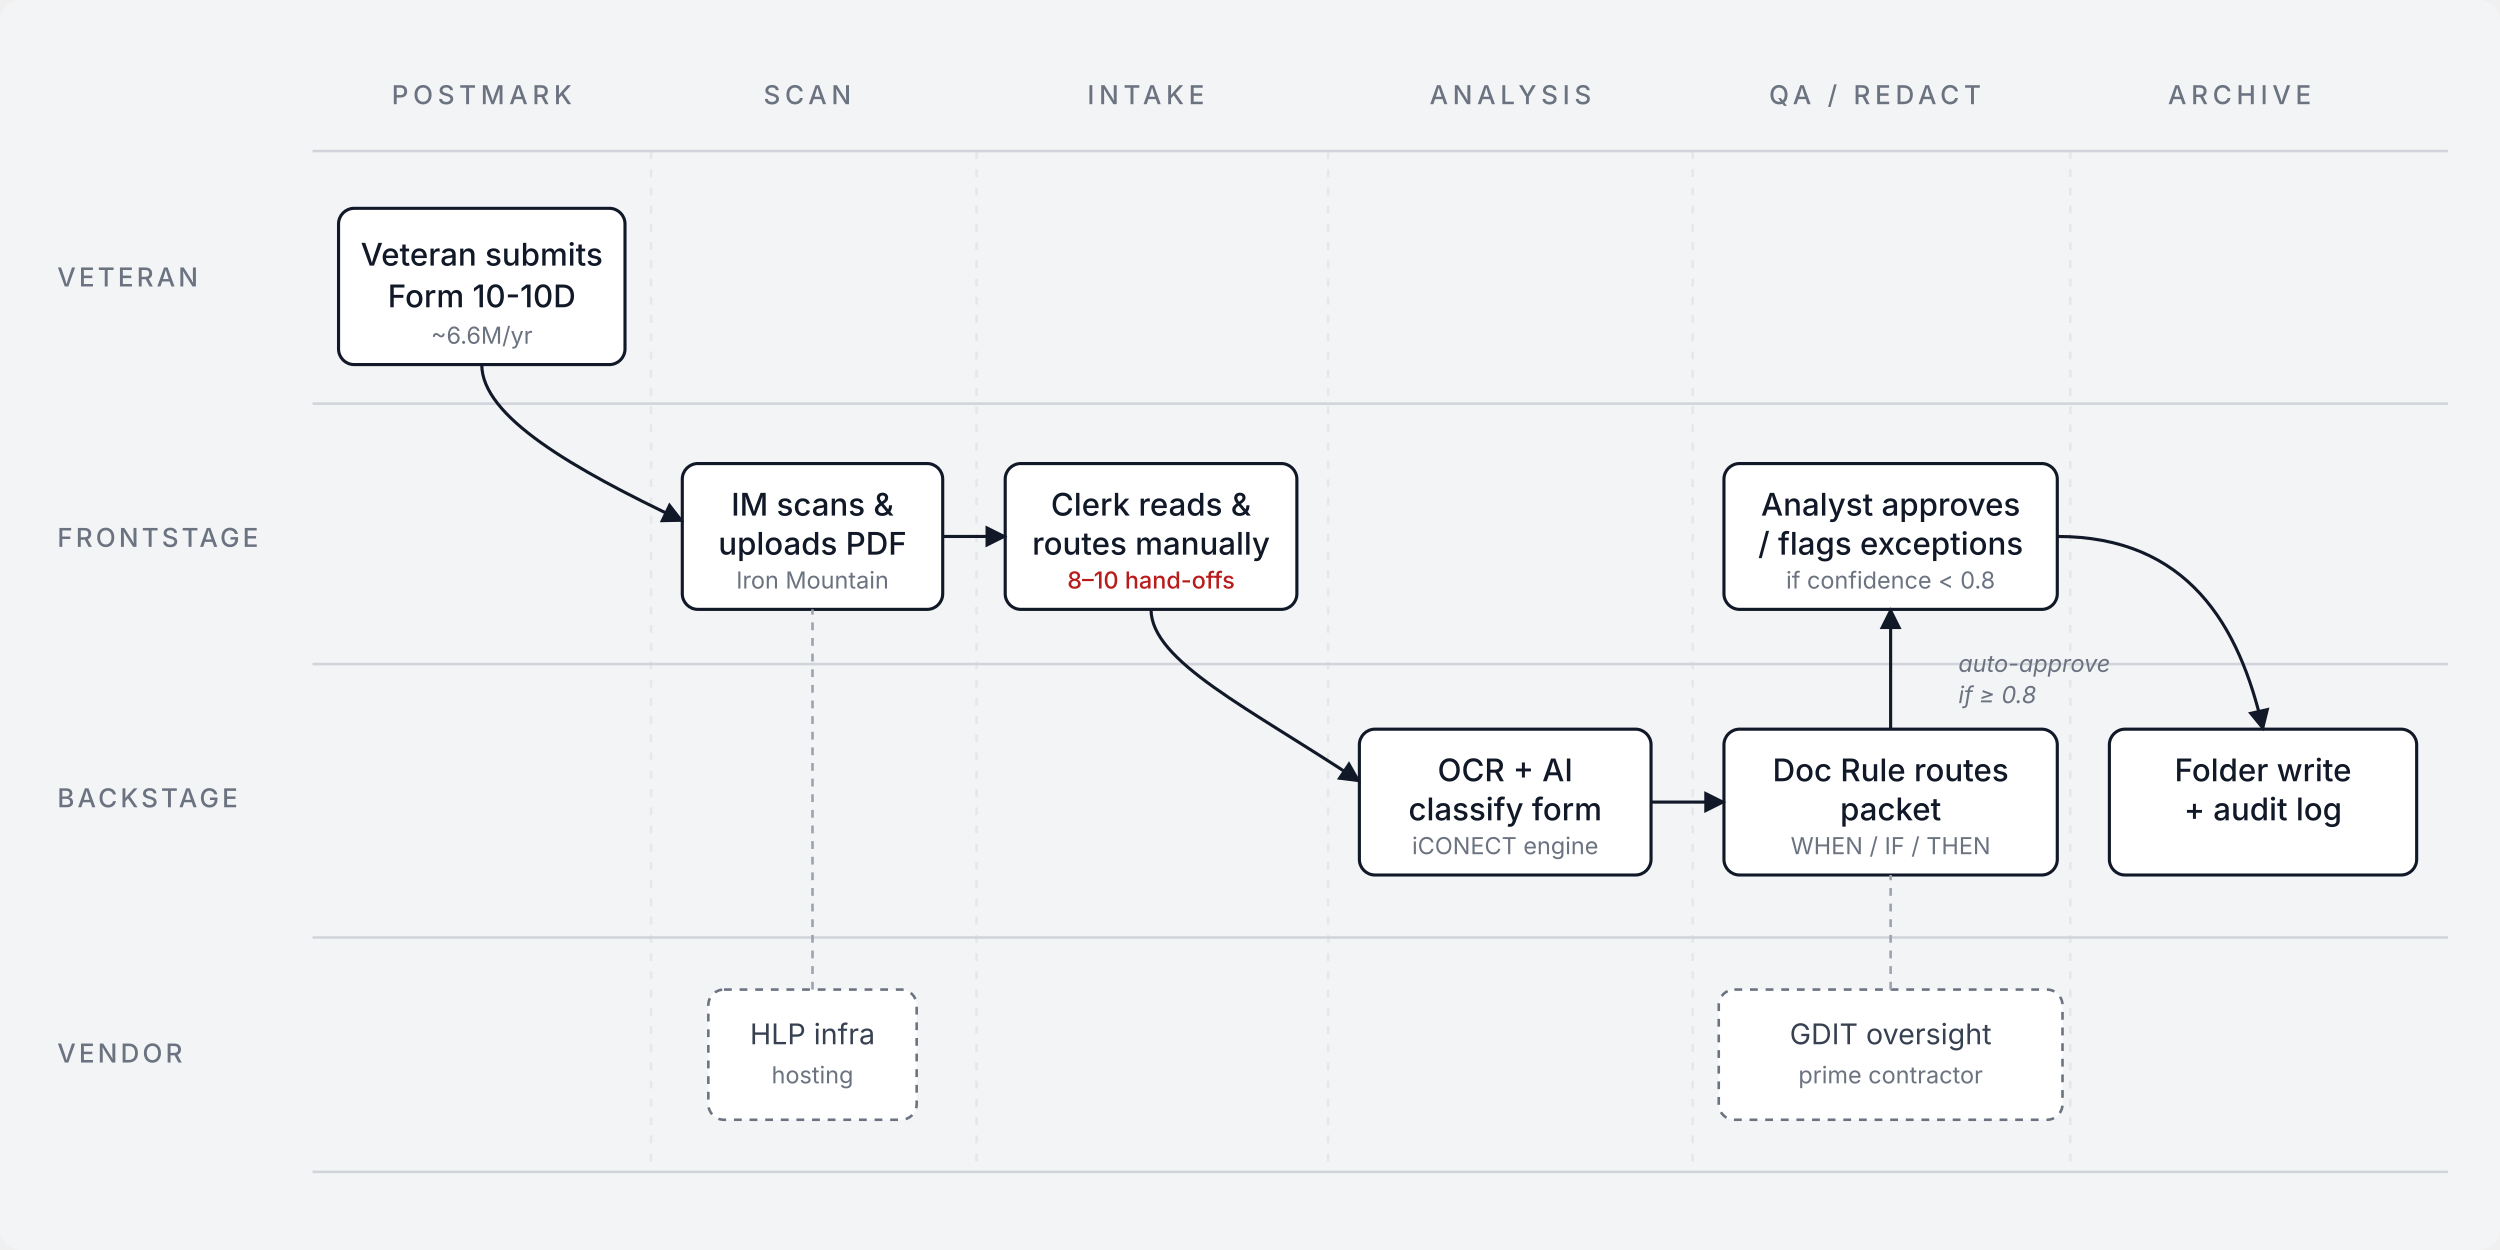
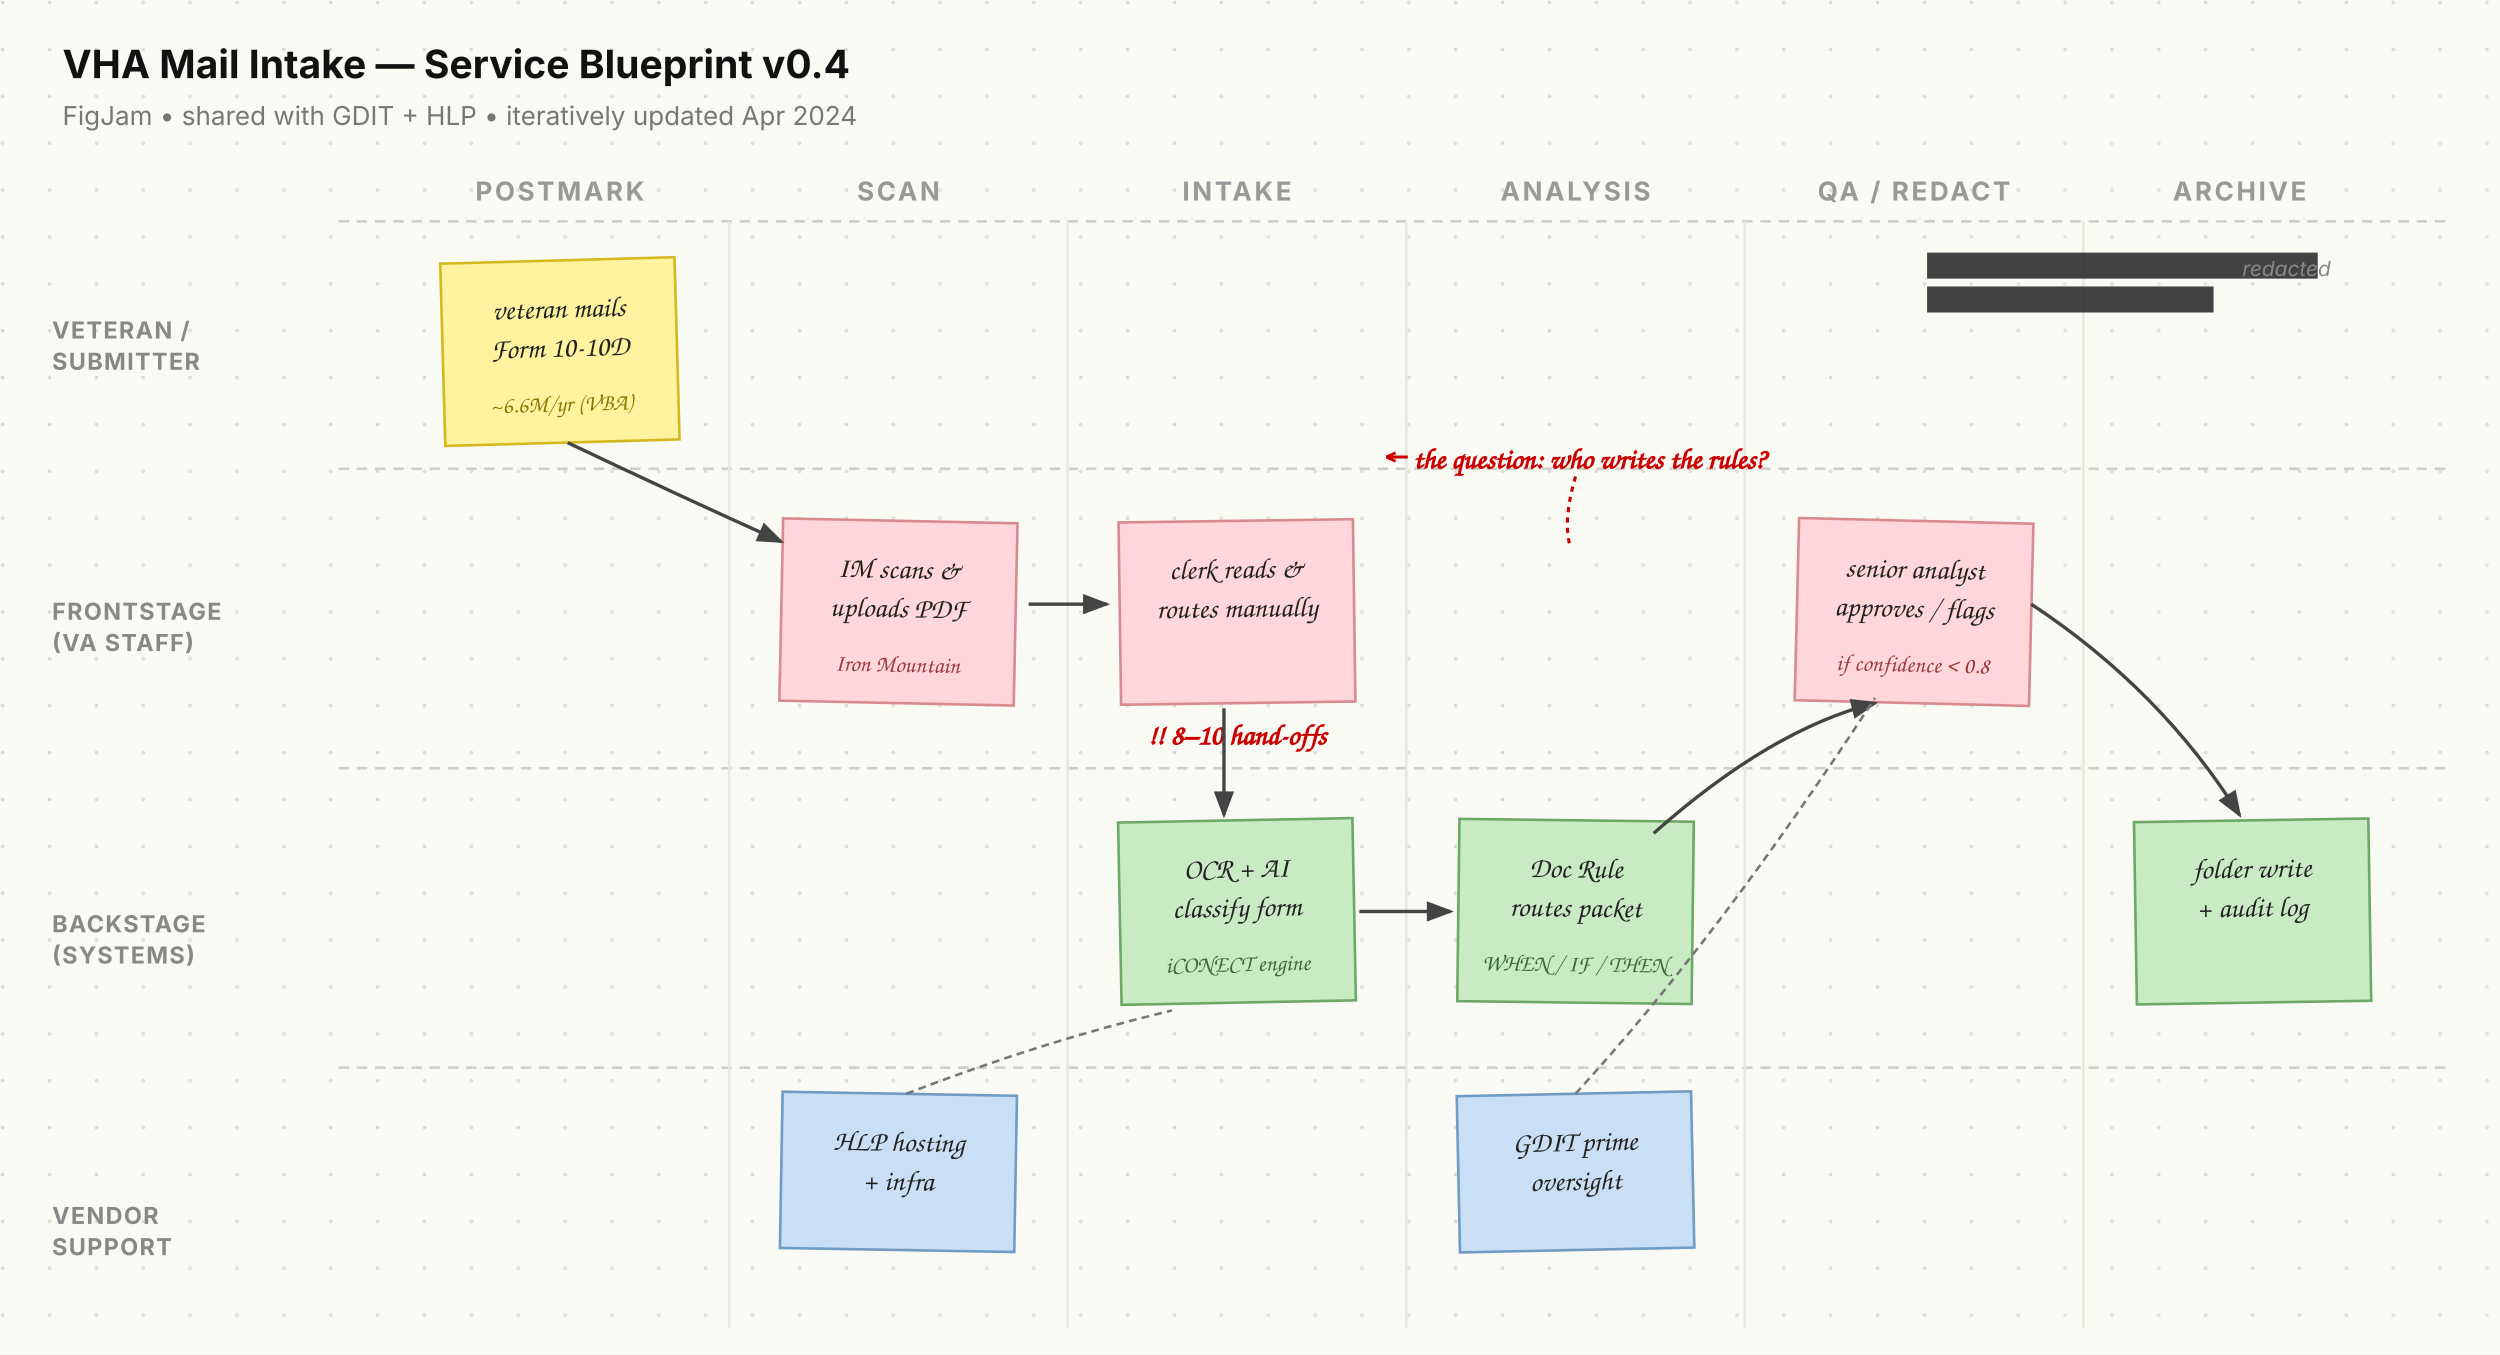
- <svg xmlns="http://www.w3.org/2000/svg" viewBox="0 0 960 480" width="960" height="480" font-family="Inter, -apple-system, system-ui, sans-serif">
+ <svg xmlns="http://www.w3.org/2000/svg" viewBox="0 0 960 520" width="960" height="520" font-family="system-ui, -apple-system, sans-serif">
  <defs>
-     <marker id="sb-arr" viewBox="0 0 10 10" refX="9" refY="5" markerWidth="7" markerHeight="7" orient="auto">
-       <path d="M 0 0 L 10 5 L 0 10 z" fill="#111827" />
+     <pattern id="sb-dots" x="0" y="0" width="18" height="18" patternUnits="userSpaceOnUse">
+       <circle cx="1" cy="1" r="0.7" fill="#d8d8d2" />
+     </pattern>
+     <marker id="sb-arr" markerWidth="8" markerHeight="6" refX="7" refY="3" orient="auto">
+       <polygon points="0 0,8 3,0 6" fill="#444" />
    </marker>
-     <marker id="sb-arrg" viewBox="0 0 10 10" refX="9" refY="5" markerWidth="6" markerHeight="6" orient="auto">
-       <path d="M 0 0 L 10 5 L 0 10 z" fill="#9ca3af" />
-     </marker>
+     <style>
+       .hand { font-family: 'Kalam', 'Bradley Hand', 'Chalkboard SE', cursive; }
+     </style>
  </defs>
-   <rect width="960" height="480" fill="#f3f4f6" rx="8" />
-   <g font-size="10" fill="#6b7280" letter-spacing="1.8" text-anchor="middle" font-weight="500">
-     <text x="185" y="40">POSTMARK</text>
-     <text x="310" y="40">SCAN</text>
-     <text x="440" y="40">INTAKE</text>
-     <text x="580" y="40">ANALYSIS</text>
-     <text x="720" y="40">QA / REDACT</text>
-     <text x="860" y="40">ARCHIVE</text>
+   <rect width="960" height="520" fill="#fafaf5" />
+   <rect width="960" height="520" fill="url(#sb-dots)" />
+   <text x="24" y="30" font-size="15" font-weight="700" fill="#111">VHA Mail Intake — Service Blueprint v0.4</text>
+   <text x="24" y="48" font-size="10" fill="#777">FigJam • shared with GDIT + HLP • iteratively updated Apr 2024</text>
+   <g font-size="9" font-weight="700" fill="#888" letter-spacing="0.5">
+     <text x="20" y="130">VETERAN /</text>
+     <text x="20" y="142">SUBMITTER</text>
+     <text x="20" y="238">FRONTSTAGE</text>
+     <text x="20" y="250">(VA STAFF)</text>
+     <text x="20" y="358">BACKSTAGE</text>
+     <text x="20" y="370">(SYSTEMS)</text>
+     <text x="20" y="470">VENDOR</text>
+     <text x="20" y="482">SUPPORT</text>
  </g>
-   <g stroke="#e5e7eb" stroke-width="1" stroke-dasharray="3 4">
-     <line x1="250" y1="58" x2="250" y2="450" />
-     <line x1="375" y1="58" x2="375" y2="450" />
-     <line x1="510" y1="58" x2="510" y2="450" />
-     <line x1="650" y1="58" x2="650" y2="450" />
-     <line x1="795" y1="58" x2="795" y2="450" />
+   <g stroke="#cfcfc9" stroke-width="1" stroke-dasharray="4,3">
+     <line x1="130" y1="85" x2="940" y2="85" />
+     <line x1="130" y1="180" x2="940" y2="180" />
+     <line x1="130" y1="295" x2="940" y2="295" />
+     <line x1="130" y1="410" x2="940" y2="410" />
  </g>
-   <g stroke="#d1d5db" stroke-width="1">
-     <line x1="120" y1="58" x2="940" y2="58" />
-     <line x1="120" y1="155" x2="940" y2="155" />
-     <line x1="120" y1="255" x2="940" y2="255" />
-     <line x1="120" y1="360" x2="940" y2="360" />
-     <line x1="120" y1="450" x2="940" y2="450" />
+   <g font-size="10" font-weight="700" fill="#999" text-anchor="middle" letter-spacing="1">
+     <text x="215" y="77">POSTMARK</text>
+     <text x="345" y="77">SCAN</text>
+     <text x="475" y="77">INTAKE</text>
+     <text x="605" y="77">ANALYSIS</text>
+     <text x="735" y="77">QA / REDACT</text>
+     <text x="860" y="77">ARCHIVE</text>
  </g>
-   <g font-size="10" fill="#6b7280" letter-spacing="1.2" font-weight="500">
-     <text x="22" y="110">VETERAN</text>
-     <text x="22" y="210">FRONTSTAGE</text>
-     <text x="22" y="310">BACKSTAGE</text>
-     <text x="22" y="408">VENDOR</text>
+   <g stroke="#e8e8e0" stroke-width="1">
+     <line x1="280" y1="85" x2="280" y2="510" />
+     <line x1="410" y1="85" x2="410" y2="510" />
+     <line x1="540" y1="85" x2="540" y2="510" />
+     <line x1="670" y1="85" x2="670" y2="510" />
+     <line x1="800" y1="85" x2="800" y2="510" />
  </g>
-   <rect x="130" y="80" width="110" height="60" rx="6" fill="#ffffff" stroke="#111827" stroke-width="1.2" />
-   <text x="185" y="102" text-anchor="middle" font-size="12" fill="#111827" font-weight="500">Veteran submits</text>
-   <text x="185" y="118" text-anchor="middle" font-size="12" fill="#111827" font-weight="500">Form 10-10D</text>
-   <text x="185" y="132" text-anchor="middle" font-size="9" fill="#6b7280">~6.6M/yr</text>
-   <rect x="262" y="178" width="100" height="56" rx="6" fill="#ffffff" stroke="#111827" stroke-width="1.2" />
-   <text x="312" y="198" text-anchor="middle" font-size="12" fill="#111827" font-weight="500">IM scans &amp;</text>
-   <text x="312" y="213" text-anchor="middle" font-size="12" fill="#111827" font-weight="500">uploads PDF</text>
-   <text x="312" y="226" text-anchor="middle" font-size="9" fill="#6b7280">Iron Mountain</text>
-   <rect x="386" y="178" width="112" height="56" rx="6" fill="#ffffff" stroke="#111827" stroke-width="1.2" />
-   <text x="442" y="198" text-anchor="middle" font-size="12" fill="#111827" font-weight="500">Clerk reads &amp;</text>
-   <text x="442" y="213" text-anchor="middle" font-size="12" fill="#111827" font-weight="500">routes manually</text>
-   <text x="442" y="226" text-anchor="middle" font-size="9" fill="#b91c1c" font-weight="500">8–10 hand-offs</text>
-   <rect x="662" y="178" width="128" height="56" rx="6" fill="#ffffff" stroke="#111827" stroke-width="1.2" />
-   <text x="726" y="198" text-anchor="middle" font-size="12" fill="#111827" font-weight="500">Analyst approves</text>
-   <text x="726" y="213" text-anchor="middle" font-size="12" fill="#111827" font-weight="500">/ flags exceptions</text>
-   <text x="726" y="226" text-anchor="middle" font-size="9" fill="#6b7280">if confidence &lt; 0.8</text>
-   <rect x="522" y="280" width="112" height="56" rx="6" fill="#ffffff" stroke="#111827" stroke-width="1.2" />
-   <text x="578" y="300" text-anchor="middle" font-size="12" fill="#111827" font-weight="500">OCR + AI</text>
-   <text x="578" y="315" text-anchor="middle" font-size="12" fill="#111827" font-weight="500">classify form</text>
-   <text x="578" y="328" text-anchor="middle" font-size="9" fill="#6b7280">iCONECT engine</text>
-   <rect x="662" y="280" width="128" height="56" rx="6" fill="#ffffff" stroke="#111827" stroke-width="1.2" />
-   <text x="726" y="300" text-anchor="middle" font-size="12" fill="#111827" font-weight="500">Doc Rule routes</text>
-   <text x="726" y="315" text-anchor="middle" font-size="12" fill="#111827" font-weight="500">packet</text>
-   <text x="726" y="328" text-anchor="middle" font-size="9" fill="#6b7280">WHEN / IF / THEN</text>
-   <rect x="810" y="280" width="118" height="56" rx="6" fill="#ffffff" stroke="#111827" stroke-width="1.2" />
-   <text x="869" y="300" text-anchor="middle" font-size="12" fill="#111827" font-weight="500">Folder write</text>
-   <text x="869" y="315" text-anchor="middle" font-size="12" fill="#111827" font-weight="500">+ audit log</text>
-   <rect x="272" y="380" width="80" height="50" rx="6" fill="#ffffff" stroke="#6b7280" stroke-width="1" stroke-dasharray="3 3" />
-   <text x="312" y="401" text-anchor="middle" font-size="11" fill="#374151">HLP infra</text>
-   <text x="312" y="416" text-anchor="middle" font-size="9" fill="#6b7280">hosting</text>
-   <rect x="660" y="380" width="132" height="50" rx="6" fill="#ffffff" stroke="#6b7280" stroke-width="1" stroke-dasharray="3 3" />
-   <text x="726" y="401" text-anchor="middle" font-size="11" fill="#374151">GDIT oversight</text>
-   <text x="726" y="416" text-anchor="middle" font-size="9" fill="#6b7280">prime contractor</text>
-   <g stroke="#111827" stroke-width="1.2" fill="none">
-     <path d="M 185 140 C 185 160 220 180 262 200" marker-end="url(#sb-arr)" />
-     <line x1="362" y1="206" x2="386" y2="206" marker-end="url(#sb-arr)" />
-     <path d="M 442 234 C 442 254 480 272 522 300" marker-end="url(#sb-arr)" />
-     <line x1="634" y1="308" x2="662" y2="308" marker-end="url(#sb-arr)" />
-     <path d="M 726 280 L 726 234" marker-end="url(#sb-arr)" />
-     <path d="M 790 206 C 840 206 860 240 869 280" marker-end="url(#sb-arr)" />
+   <g transform="rotate(-1.6 215 135)">
+     <rect x="170" y="100" width="90" height="70" fill="#fff3a0" stroke="#d4b81e" stroke-width="1" />
+     <text x="215" y="122" class="hand" font-size="11" fill="#222" text-anchor="middle">veteran mails</text>
+     <text x="215" y="137" class="hand" font-size="11" fill="#222" text-anchor="middle">Form 10-10D</text>
+     <text x="215" y="158" class="hand" font-size="9" fill="#8a7a00" text-anchor="middle">~6.6M/yr (VBA)</text>
  </g>
-   <g stroke="#9ca3af" stroke-width="1" stroke-dasharray="3 3" fill="none">
-     <line x1="312" y1="380" x2="312" y2="234" />
-     <line x1="726" y1="380" x2="726" y2="336" />
+   <g transform="rotate(1.2 345 235)">
+     <rect x="300" y="200" width="90" height="70" fill="#ffd6d9" stroke="#d88a8e" stroke-width="1" />
+     <text x="345" y="222" class="hand" font-size="11" fill="#222" text-anchor="middle">IM scans &amp;</text>
+     <text x="345" y="237" class="hand" font-size="11" fill="#222" text-anchor="middle">uploads PDF</text>
+     <text x="345" y="258" class="hand" font-size="9" fill="#9a3a3a" text-anchor="middle">Iron Mountain</text>
  </g>
-   <g font-size="9" fill="#6b7280" font-style="italic">
-     <text x="752" y="258" text-anchor="start">auto-approve</text>
-     <text x="752" y="270" text-anchor="start">if ≥ 0.8</text>
+   <g transform="rotate(-0.8 475 235)">
+     <rect x="430" y="200" width="90" height="70" fill="#ffd6d9" stroke="#d88a8e" stroke-width="1" />
+     <text x="475" y="222" class="hand" font-size="11" fill="#222" text-anchor="middle">clerk reads &amp;</text>
+     <text x="475" y="237" class="hand" font-size="11" fill="#222" text-anchor="middle">routes manually</text>
  </g>
+   <text x="475" y="286" class="hand" font-size="11" fill="#c00" font-weight="700" text-anchor="middle">!! 8–10 hand-offs</text>
+   <g transform="rotate(-1.1 475 350)">
+     <rect x="430" y="315" width="90" height="70" fill="#c9ebc4" stroke="#6ca866" stroke-width="1" />
+     <text x="475" y="337" class="hand" font-size="11" fill="#222" text-anchor="middle">OCR + AI</text>
+     <text x="475" y="352" class="hand" font-size="11" fill="#222" text-anchor="middle">classify form</text>
+     <text x="475" y="373" class="hand" font-size="9" fill="#3a6a38" text-anchor="middle">iCONECT engine</text>
+   </g>
+   <g transform="rotate(0.7 605 350)">
+     <rect x="560" y="315" width="90" height="70" fill="#c9ebc4" stroke="#6ca866" stroke-width="1" />
+     <text x="605" y="337" class="hand" font-size="11" fill="#222" text-anchor="middle">Doc Rule</text>
+     <text x="605" y="352" class="hand" font-size="11" fill="#222" text-anchor="middle">routes packet</text>
+     <text x="605" y="373" class="hand" font-size="9" fill="#3a6a38" text-anchor="middle">WHEN / IF / THEN</text>
+   </g>
+   <g transform="rotate(1.4 735 235)">
+     <rect x="690" y="200" width="90" height="70" fill="#ffd6d9" stroke="#d88a8e" stroke-width="1" />
+     <text x="735" y="222" class="hand" font-size="11" fill="#222" text-anchor="middle">senior analyst</text>
+     <text x="735" y="237" class="hand" font-size="11" fill="#222" text-anchor="middle">approves / flags</text>
+     <text x="735" y="258" class="hand" font-size="9" fill="#9a3a3a" text-anchor="middle">if confidence &lt; 0.8</text>
+   </g>
+   <g transform="rotate(-0.9 865 350)">
+     <rect x="820" y="315" width="90" height="70" fill="#c9ebc4" stroke="#6ca866" stroke-width="1" />
+     <text x="865" y="337" class="hand" font-size="11" fill="#222" text-anchor="middle">folder write</text>
+     <text x="865" y="352" class="hand" font-size="11" fill="#222" text-anchor="middle">+ audit log</text>
+   </g>
+   <g transform="rotate(1 345 450)">
+     <rect x="300" y="420" width="90" height="60" fill="#c8dff5" stroke="#6f9bc4" stroke-width="1" />
+     <text x="345" y="442" class="hand" font-size="11" fill="#222" text-anchor="middle">HLP hosting</text>
+     <text x="345" y="457" class="hand" font-size="11" fill="#222" text-anchor="middle">+ infra</text>
+   </g>
+   <g transform="rotate(-1.2 605 450)">
+     <rect x="560" y="420" width="90" height="60" fill="#c8dff5" stroke="#6f9bc4" stroke-width="1" />
+     <text x="605" y="442" class="hand" font-size="11" fill="#222" text-anchor="middle">GDIT prime</text>
+     <text x="605" y="457" class="hand" font-size="11" fill="#222" text-anchor="middle">oversight</text>
+   </g>
+   <g fill="none" stroke="#444" stroke-width="1.3">
+     <path d="M 218 170 Q 260 190 300 208" marker-end="url(#sb-arr)" />
+     <path d="M 395 232 L 425 232" marker-end="url(#sb-arr)" />
+     <path d="M 470 272 Q 470 295 470 313" marker-end="url(#sb-arr)" />
+     <path d="M 522 350 L 557 350" marker-end="url(#sb-arr)" />
+     <path d="M 635 320 Q 680 280 720 270" marker-end="url(#sb-arr)" />
+     <path d="M 780 232 Q 830 265 860 313" marker-end="url(#sb-arr)" />
+   </g>
+   <g fill="none" stroke="#777" stroke-width="1" stroke-dasharray="3,2">
+     <path d="M 348 420 Q 400 400 450 388" />
+     <path d="M 605 420 Q 660 360 720 268" />
+   </g>
+   <g class="hand" font-size="11" fill="#c00" font-weight="700">
+     <text x="605" y="180" text-anchor="middle">← the question: who writes the rules?</text>
+   </g>
+   <path d="M 605 183 Q 600 200 603 210" fill="none" stroke="#c00" stroke-width="1.2" stroke-dasharray="2,2" />
+   <rect x="740" y="97" width="150" height="10" fill="#222" opacity="0.85" />
+   <rect x="740" y="110" width="110" height="10" fill="#222" opacity="0.85" />
+   <text x="895" y="106" font-size="8" fill="#888" text-anchor="end" font-style="italic">redacted</text>
</svg>
